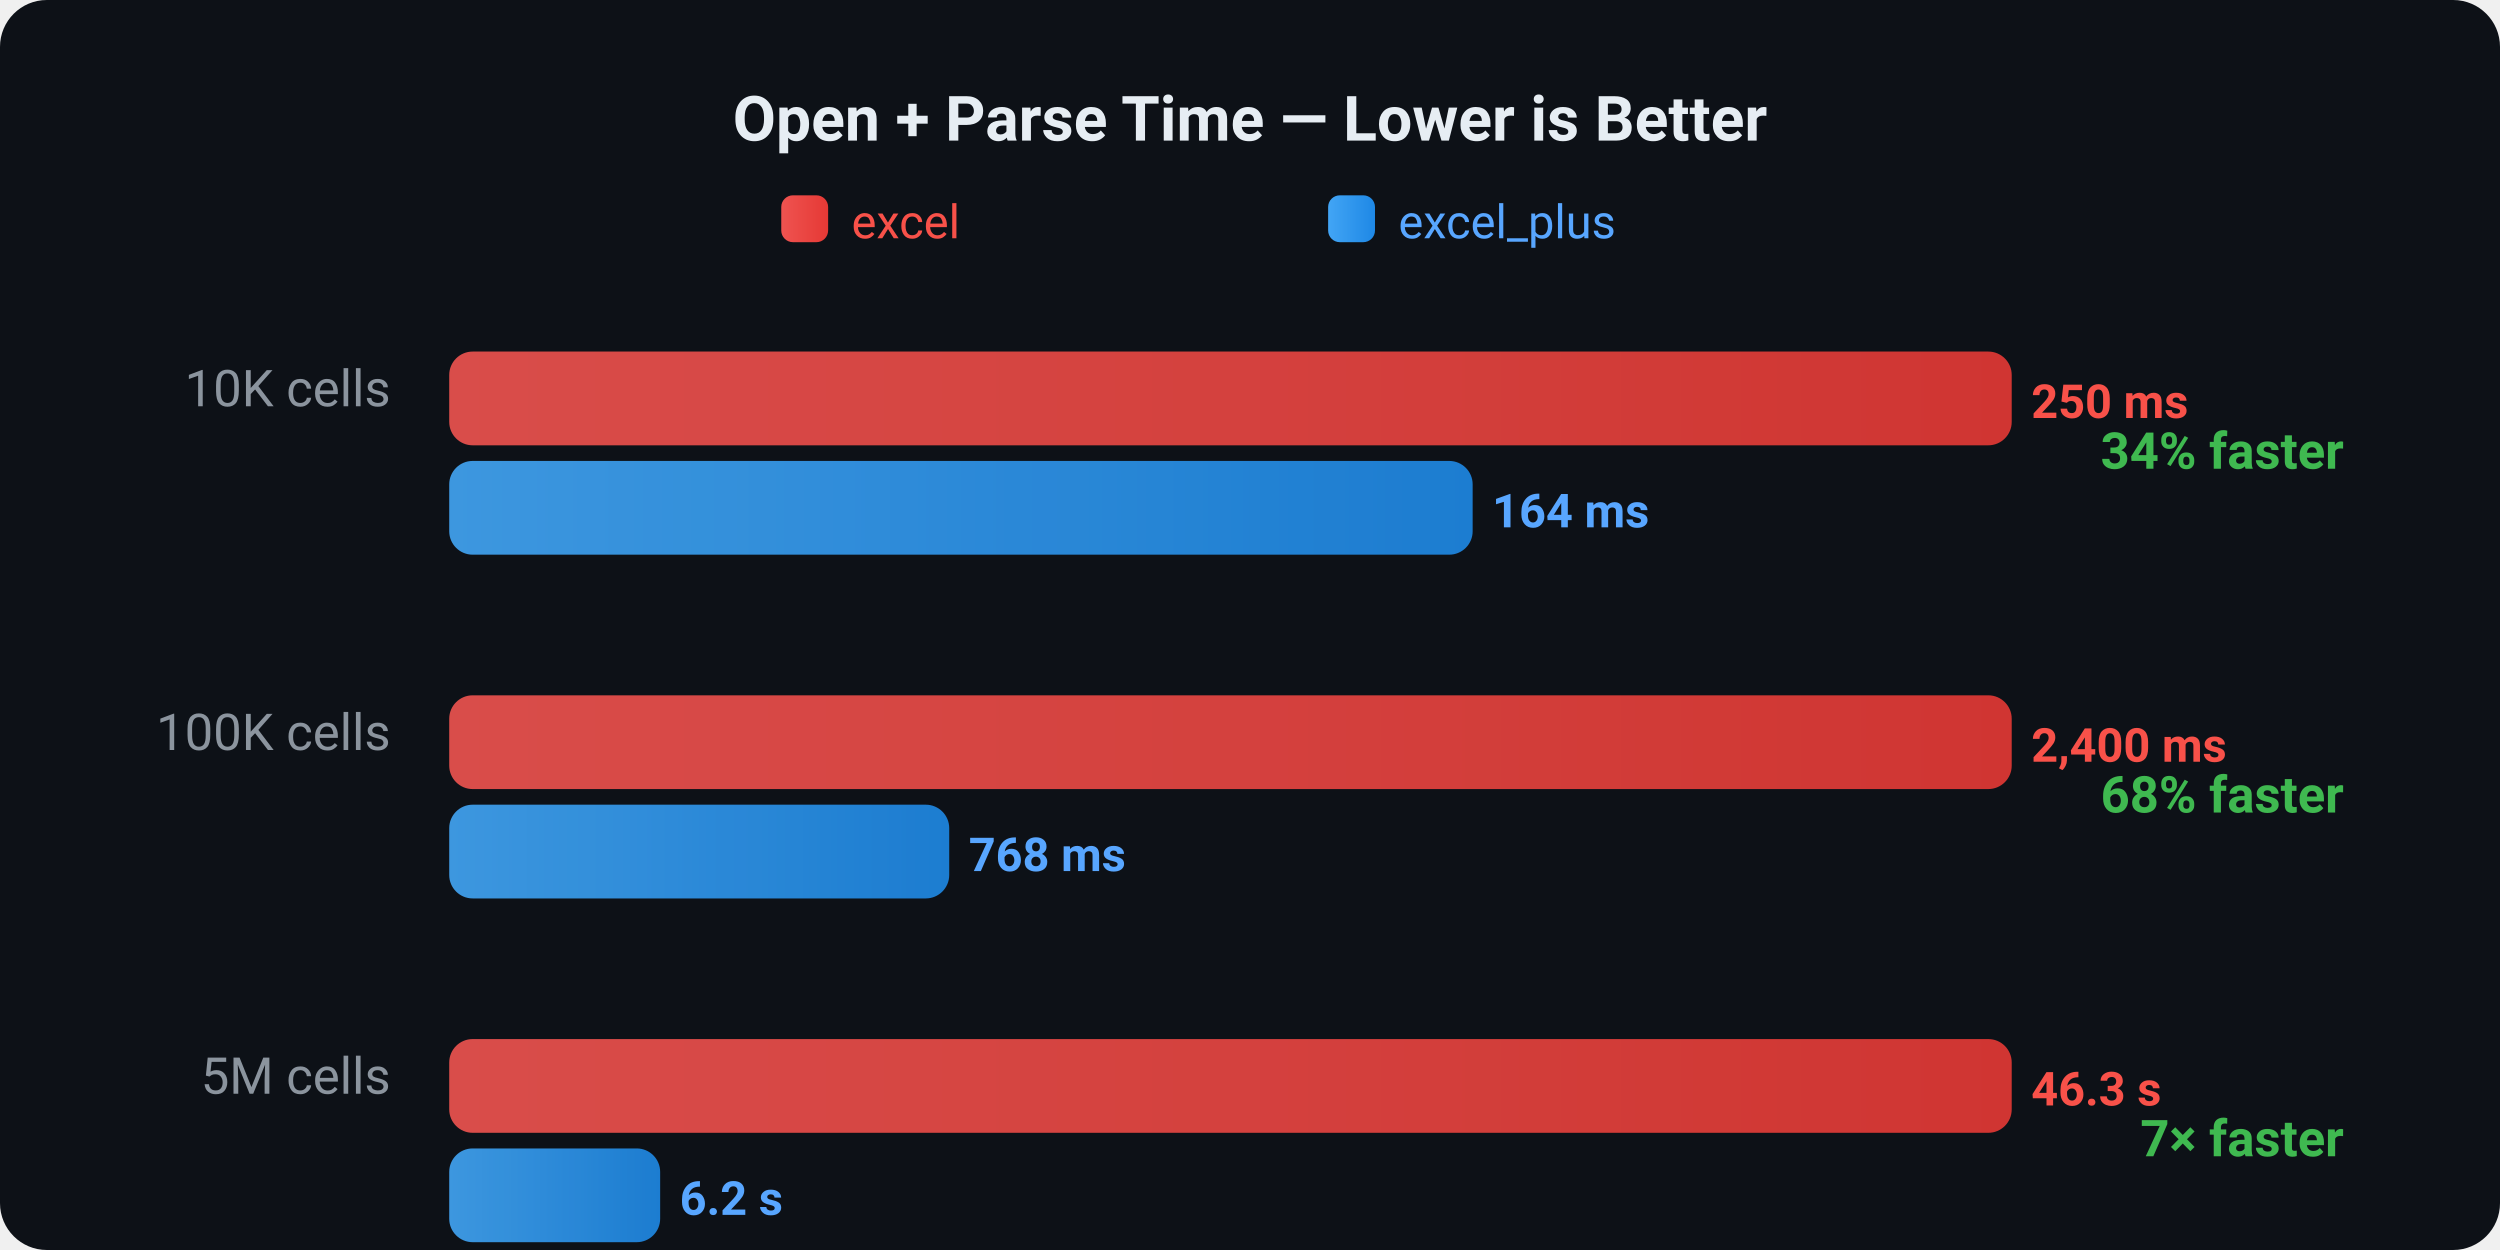
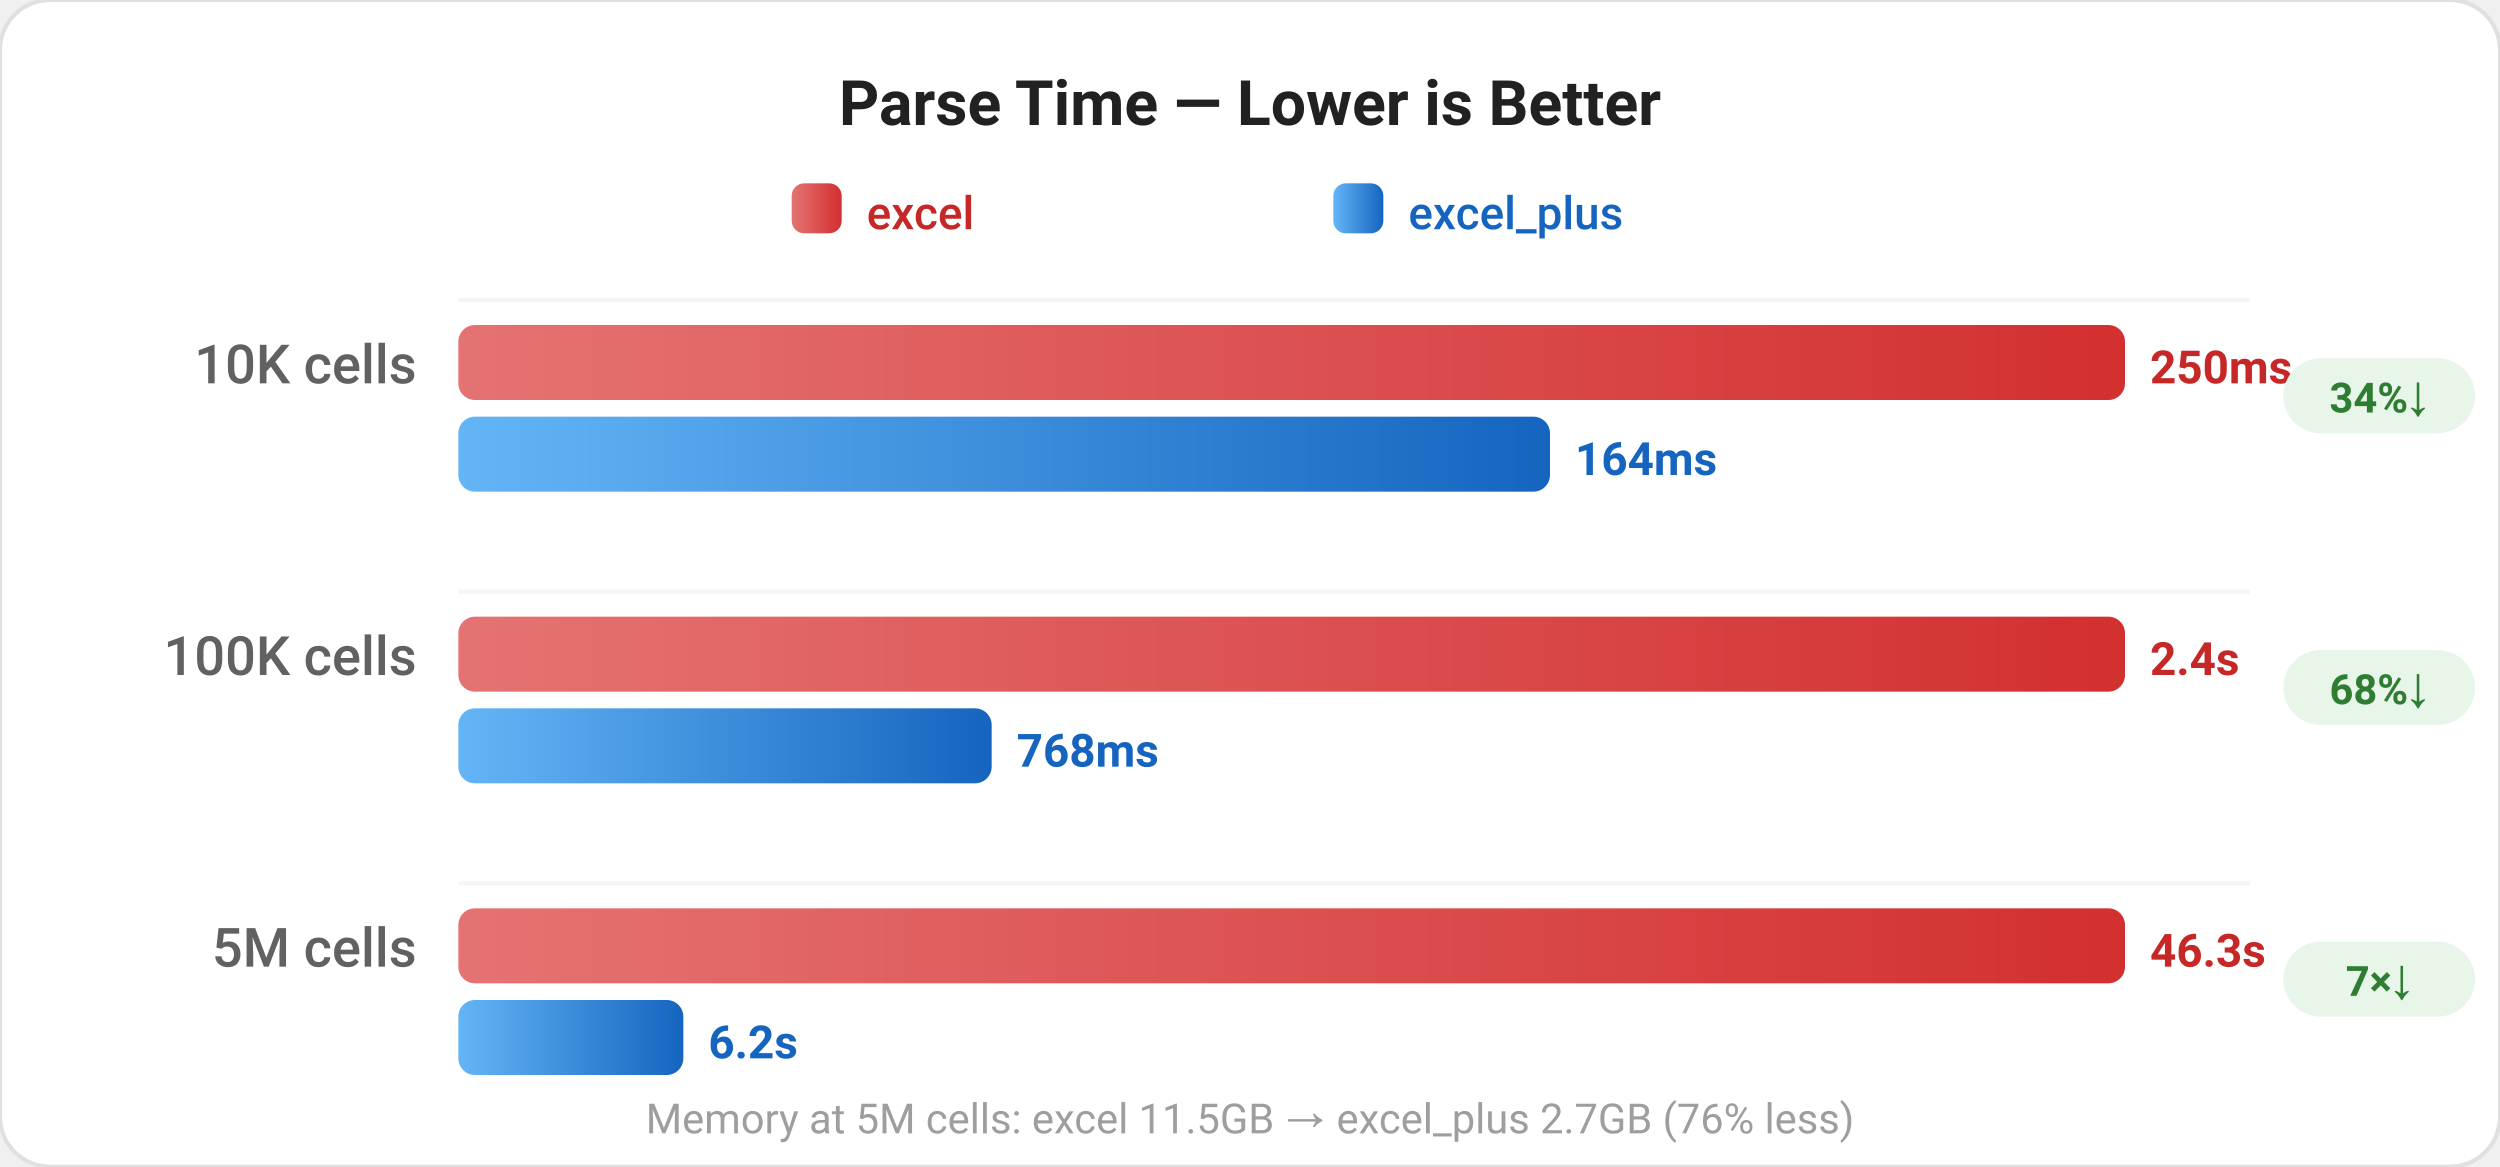
- <svg xmlns="http://www.w3.org/2000/svg" viewBox="0 0 640 320" font-family="Segoe UI, Roboto, Helvetica, Arial, sans-serif">
+ <svg xmlns="http://www.w3.org/2000/svg" viewBox="0 0 600 280" font-family="Segoe UI, Roboto, Helvetica, Arial, sans-serif">
  <defs>
    <linearGradient id="g1" x1="0" y1="0" x2="1" y2="0">
-       <stop offset="0%" stop-color="#ef5350" />
-       <stop offset="100%" stop-color="#e53935" />
+       <stop offset="0%" stop-color="#e57373" />
+       <stop offset="100%" stop-color="#d32f2f" />
    </linearGradient>
    <linearGradient id="g2" x1="0" y1="0" x2="1" y2="0">
-       <stop offset="0%" stop-color="#42a5f5" />
-       <stop offset="100%" stop-color="#1e88e5" />
+       <stop offset="0%" stop-color="#64b5f6" />
+       <stop offset="100%" stop-color="#1565c0" />
    </linearGradient>
  </defs>
-   <rect width="640" height="320" rx="12" fill="#0d1117" />
-   <text x="320" y="36" text-anchor="middle" fill="#e6edf3" font-size="16" font-weight="600">Open + Parse Time — Lower is Better</text>
-   <rect x="200" y="50" width="12" height="12" rx="3" fill="url(#g1)" />
-   <text x="218" y="61" fill="#f85149" font-size="12">excel</text>
-   <rect x="340" y="50" width="12" height="12" rx="3" fill="url(#g2)" />
-   <text x="358" y="61" fill="#58a6ff" font-size="12">excel_plus</text>
-   <text x="100" y="104" text-anchor="end" fill="#8b949e" font-size="13">10K cells</text>
-   <rect x="115" y="90" width="400" height="24" rx="6" fill="url(#g1)" opacity="0.9" />
-   <text x="520" y="107" fill="#f85149" font-size="12" font-weight="600">250 ms</text>
-   <rect x="115" y="118" width="262" height="24" rx="6" fill="url(#g2)" opacity="0.9" />
-   <text x="382" y="135" fill="#58a6ff" font-size="12" font-weight="600">164 ms</text>
-   <text x="600" y="120" text-anchor="end" fill="#3fb950" font-size="13" font-weight="700">34% faster</text>
-   <text x="100" y="192" text-anchor="end" fill="#8b949e" font-size="13">100K cells</text>
-   <rect x="115" y="178" width="400" height="24" rx="6" fill="url(#g1)" opacity="0.9" />
-   <text x="520" y="195" fill="#f85149" font-size="12" font-weight="600">2,400 ms</text>
-   <rect x="115" y="206" width="128" height="24" rx="6" fill="url(#g2)" opacity="0.9" />
-   <text x="248" y="223" fill="#58a6ff" font-size="12" font-weight="600">768 ms</text>
-   <text x="600" y="208" text-anchor="end" fill="#3fb950" font-size="13" font-weight="700">68% faster</text>
-   <text x="100" y="280" text-anchor="end" fill="#8b949e" font-size="13">5M cells</text>
-   <rect x="115" y="266" width="400" height="24" rx="6" fill="url(#g1)" opacity="0.9" />
-   <text x="520" y="283" fill="#f85149" font-size="12" font-weight="600">46.3 s</text>
-   <rect x="115" y="294" width="54" height="24" rx="6" fill="url(#g2)" opacity="0.9" />
-   <text x="174" y="311" fill="#58a6ff" font-size="12" font-weight="600">6.2 s</text>
-   <text x="600" y="296" text-anchor="end" fill="#3fb950" font-size="13" font-weight="700">7× faster</text>
+   <rect width="600" height="280" rx="12" fill="#ffffff" stroke="#e0e0e0" stroke-width="1" />
+   <text x="300" y="30" text-anchor="middle" fill="#212121" font-size="15" font-weight="600">Parse Time — Lower is Better</text>
+   <rect x="190" y="44" width="12" height="12" rx="3" fill="url(#g1)" />
+   <text x="208" y="55" fill="#c62828" font-size="11" font-weight="500">excel</text>
+   <rect x="320" y="44" width="12" height="12" rx="3" fill="url(#g2)" />
+   <text x="338" y="55" fill="#1565c0" font-size="11" font-weight="500">excel_plus</text>
+   <line x1="110" y1="72" x2="540" y2="72" stroke="#f5f5f5" stroke-width="1" />
+   <line x1="110" y1="142" x2="540" y2="142" stroke="#f5f5f5" stroke-width="1" />
+   <line x1="110" y1="212" x2="540" y2="212" stroke="#f5f5f5" stroke-width="1" />
+   <text x="100" y="92" text-anchor="end" fill="#616161" font-size="13" font-weight="500">10K cells</text>
+   <rect x="110" y="78" width="400" height="18" rx="4" fill="url(#g1)" />
+   <text x="516" y="92" fill="#c62828" font-size="11" font-weight="600">250ms</text>
+   <rect x="110" y="100" width="262" height="18" rx="4" fill="url(#g2)" />
+   <text x="378" y="114" fill="#1565c0" font-size="11" font-weight="600">164ms</text>
+   <rect x="548" y="86" width="46" height="18" rx="9" fill="#e8f5e9" />
+   <text x="571" y="99" text-anchor="middle" fill="#2e7d32" font-size="10" font-weight="700">34%↓</text>
+   <text x="100" y="162" text-anchor="end" fill="#616161" font-size="13" font-weight="500">100K cells</text>
+   <rect x="110" y="148" width="400" height="18" rx="4" fill="url(#g1)" />
+   <text x="516" y="162" fill="#c62828" font-size="11" font-weight="600">2.4s</text>
+   <rect x="110" y="170" width="128" height="18" rx="4" fill="url(#g2)" />
+   <text x="244" y="184" fill="#1565c0" font-size="11" font-weight="600">768ms</text>
+   <rect x="548" y="156" width="46" height="18" rx="9" fill="#e8f5e9" />
+   <text x="571" y="169" text-anchor="middle" fill="#2e7d32" font-size="10" font-weight="700">68%↓</text>
+   <text x="100" y="232" text-anchor="end" fill="#616161" font-size="13" font-weight="500">5M cells</text>
+   <rect x="110" y="218" width="400" height="18" rx="4" fill="url(#g1)" />
+   <text x="516" y="232" fill="#c62828" font-size="11" font-weight="600">46.3s</text>
+   <rect x="110" y="240" width="54" height="18" rx="4" fill="url(#g2)" />
+   <text x="170" y="254" fill="#1565c0" font-size="11" font-weight="600">6.2s</text>
+   <rect x="548" y="226" width="46" height="18" rx="9" fill="#e8f5e9" />
+   <text x="571" y="239" text-anchor="middle" fill="#2e7d32" font-size="10" font-weight="700">7×↓</text>
+   <text x="300" y="272" text-anchor="middle" fill="#9e9e9e" font-size="10">Memory at 5M cells: excel 11.5GB → excel_plus 2.7GB (76% less)</text>
</svg>
